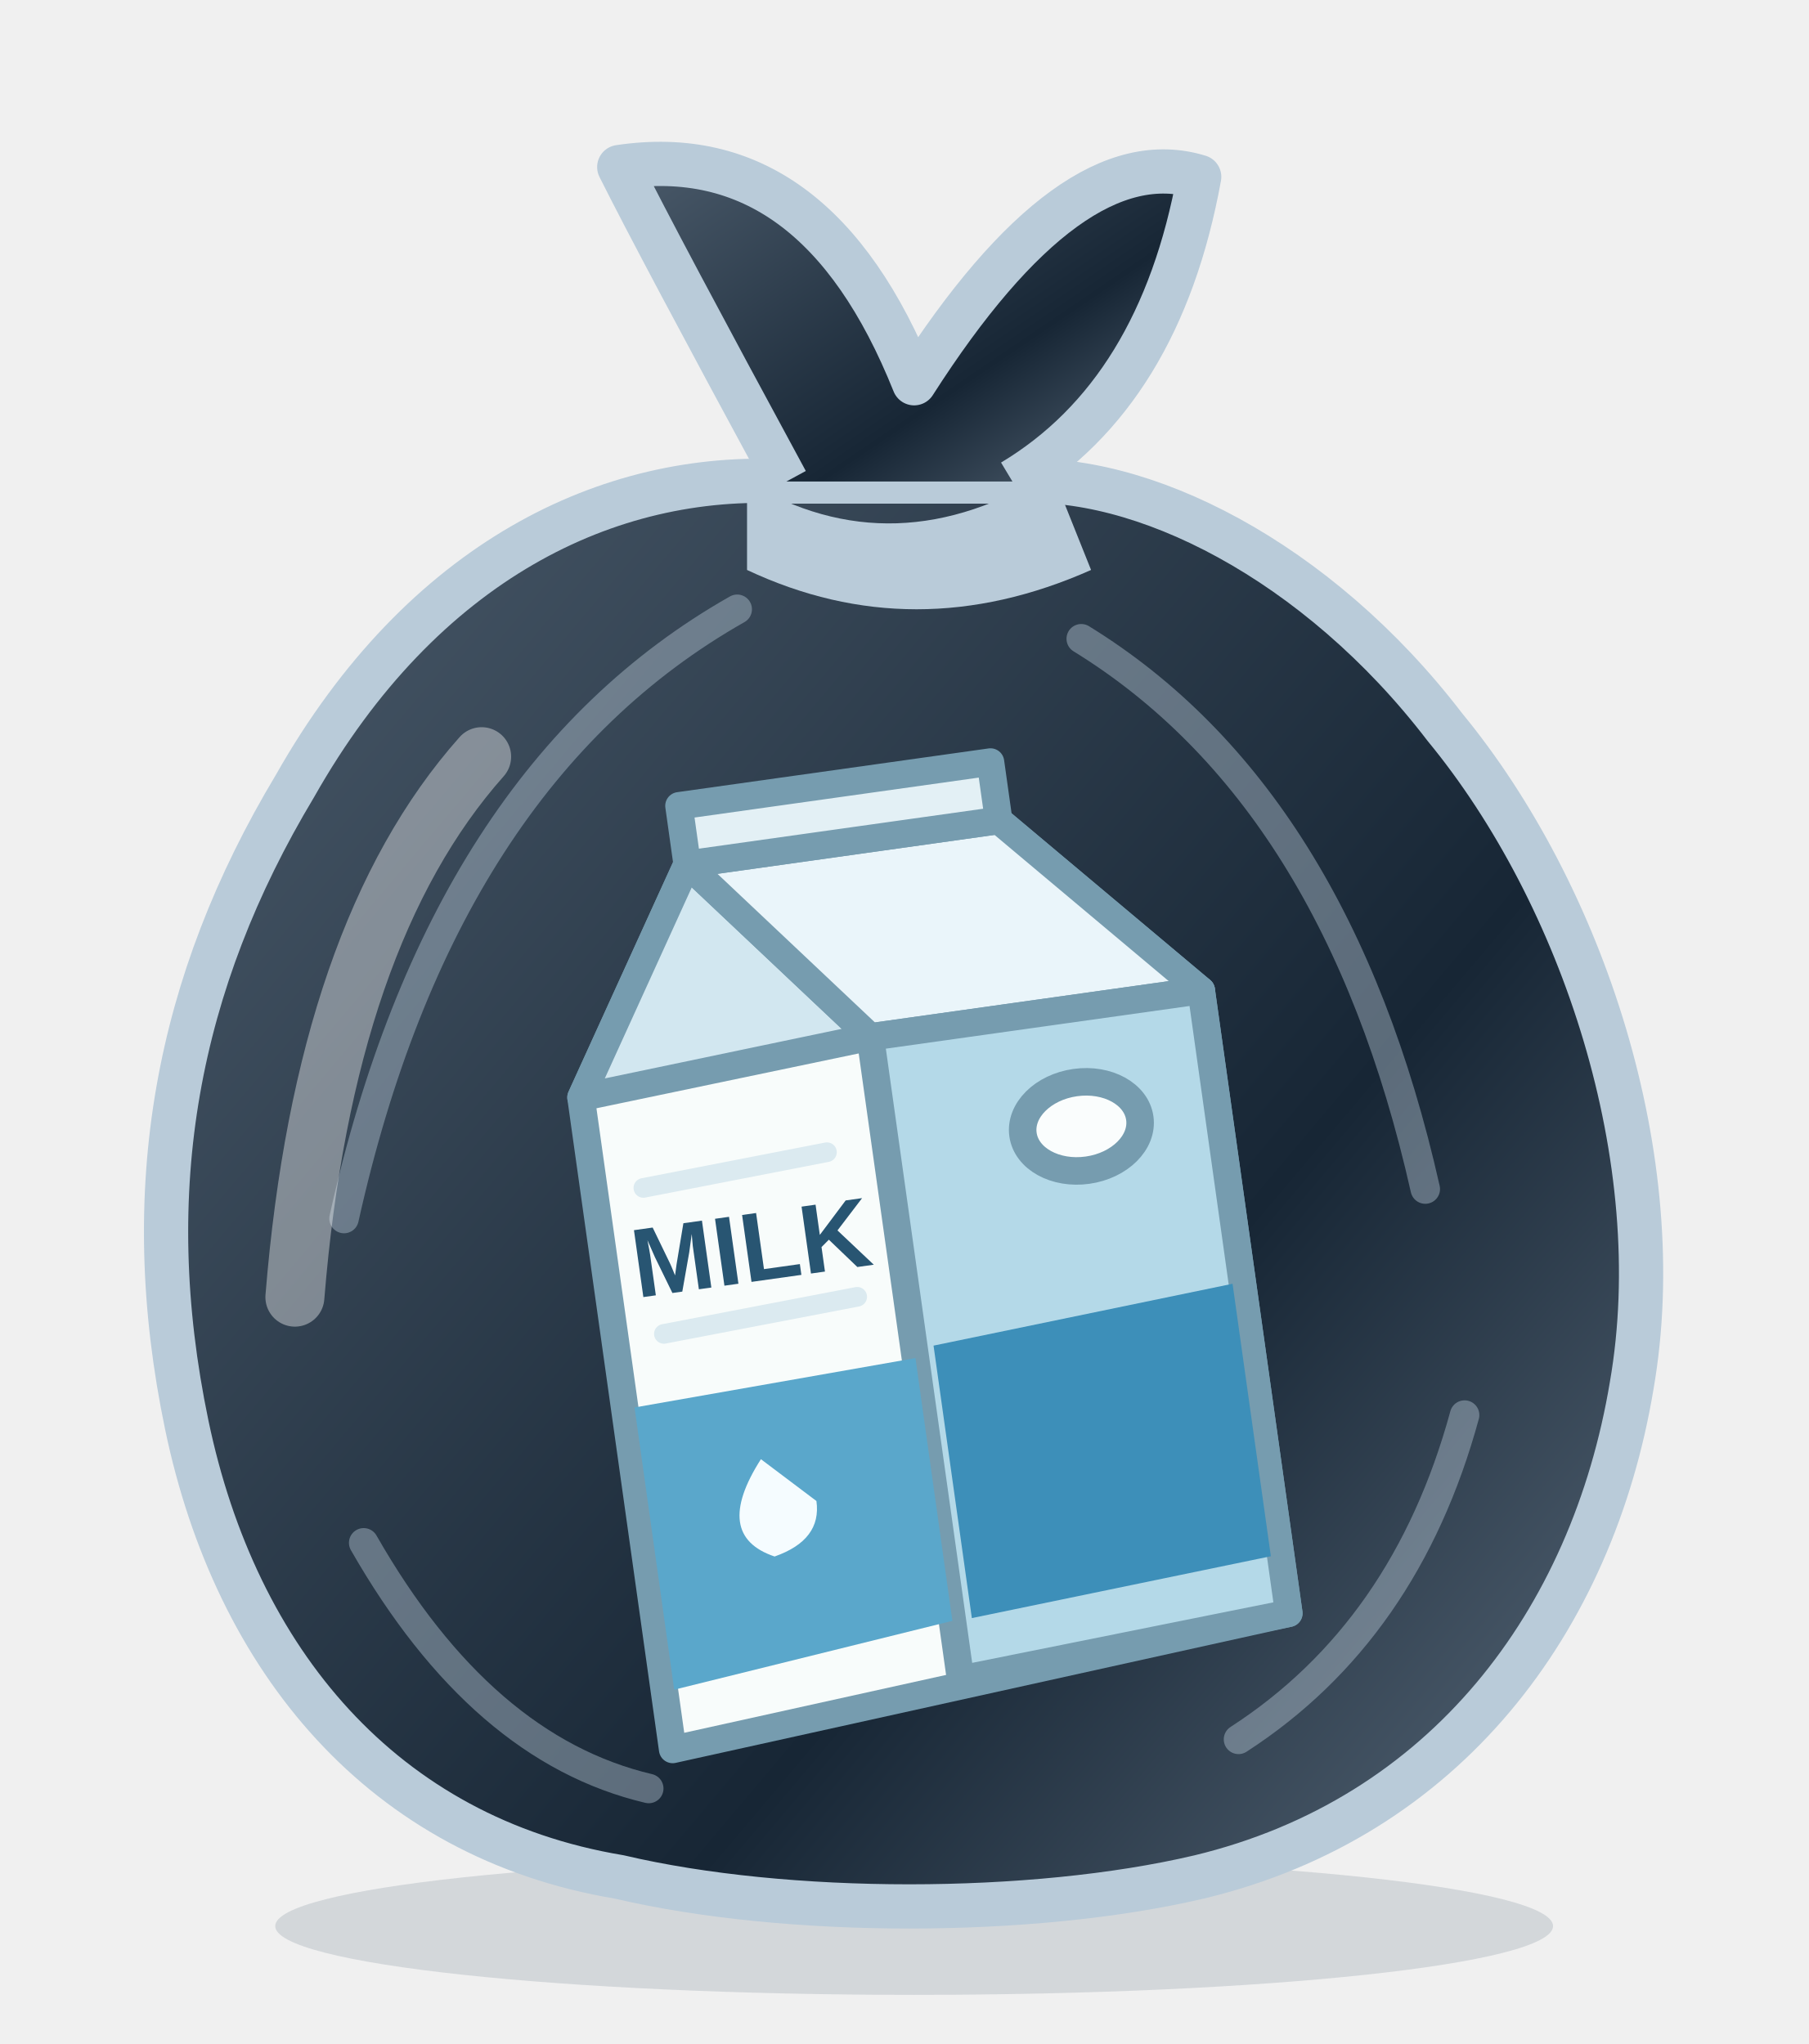
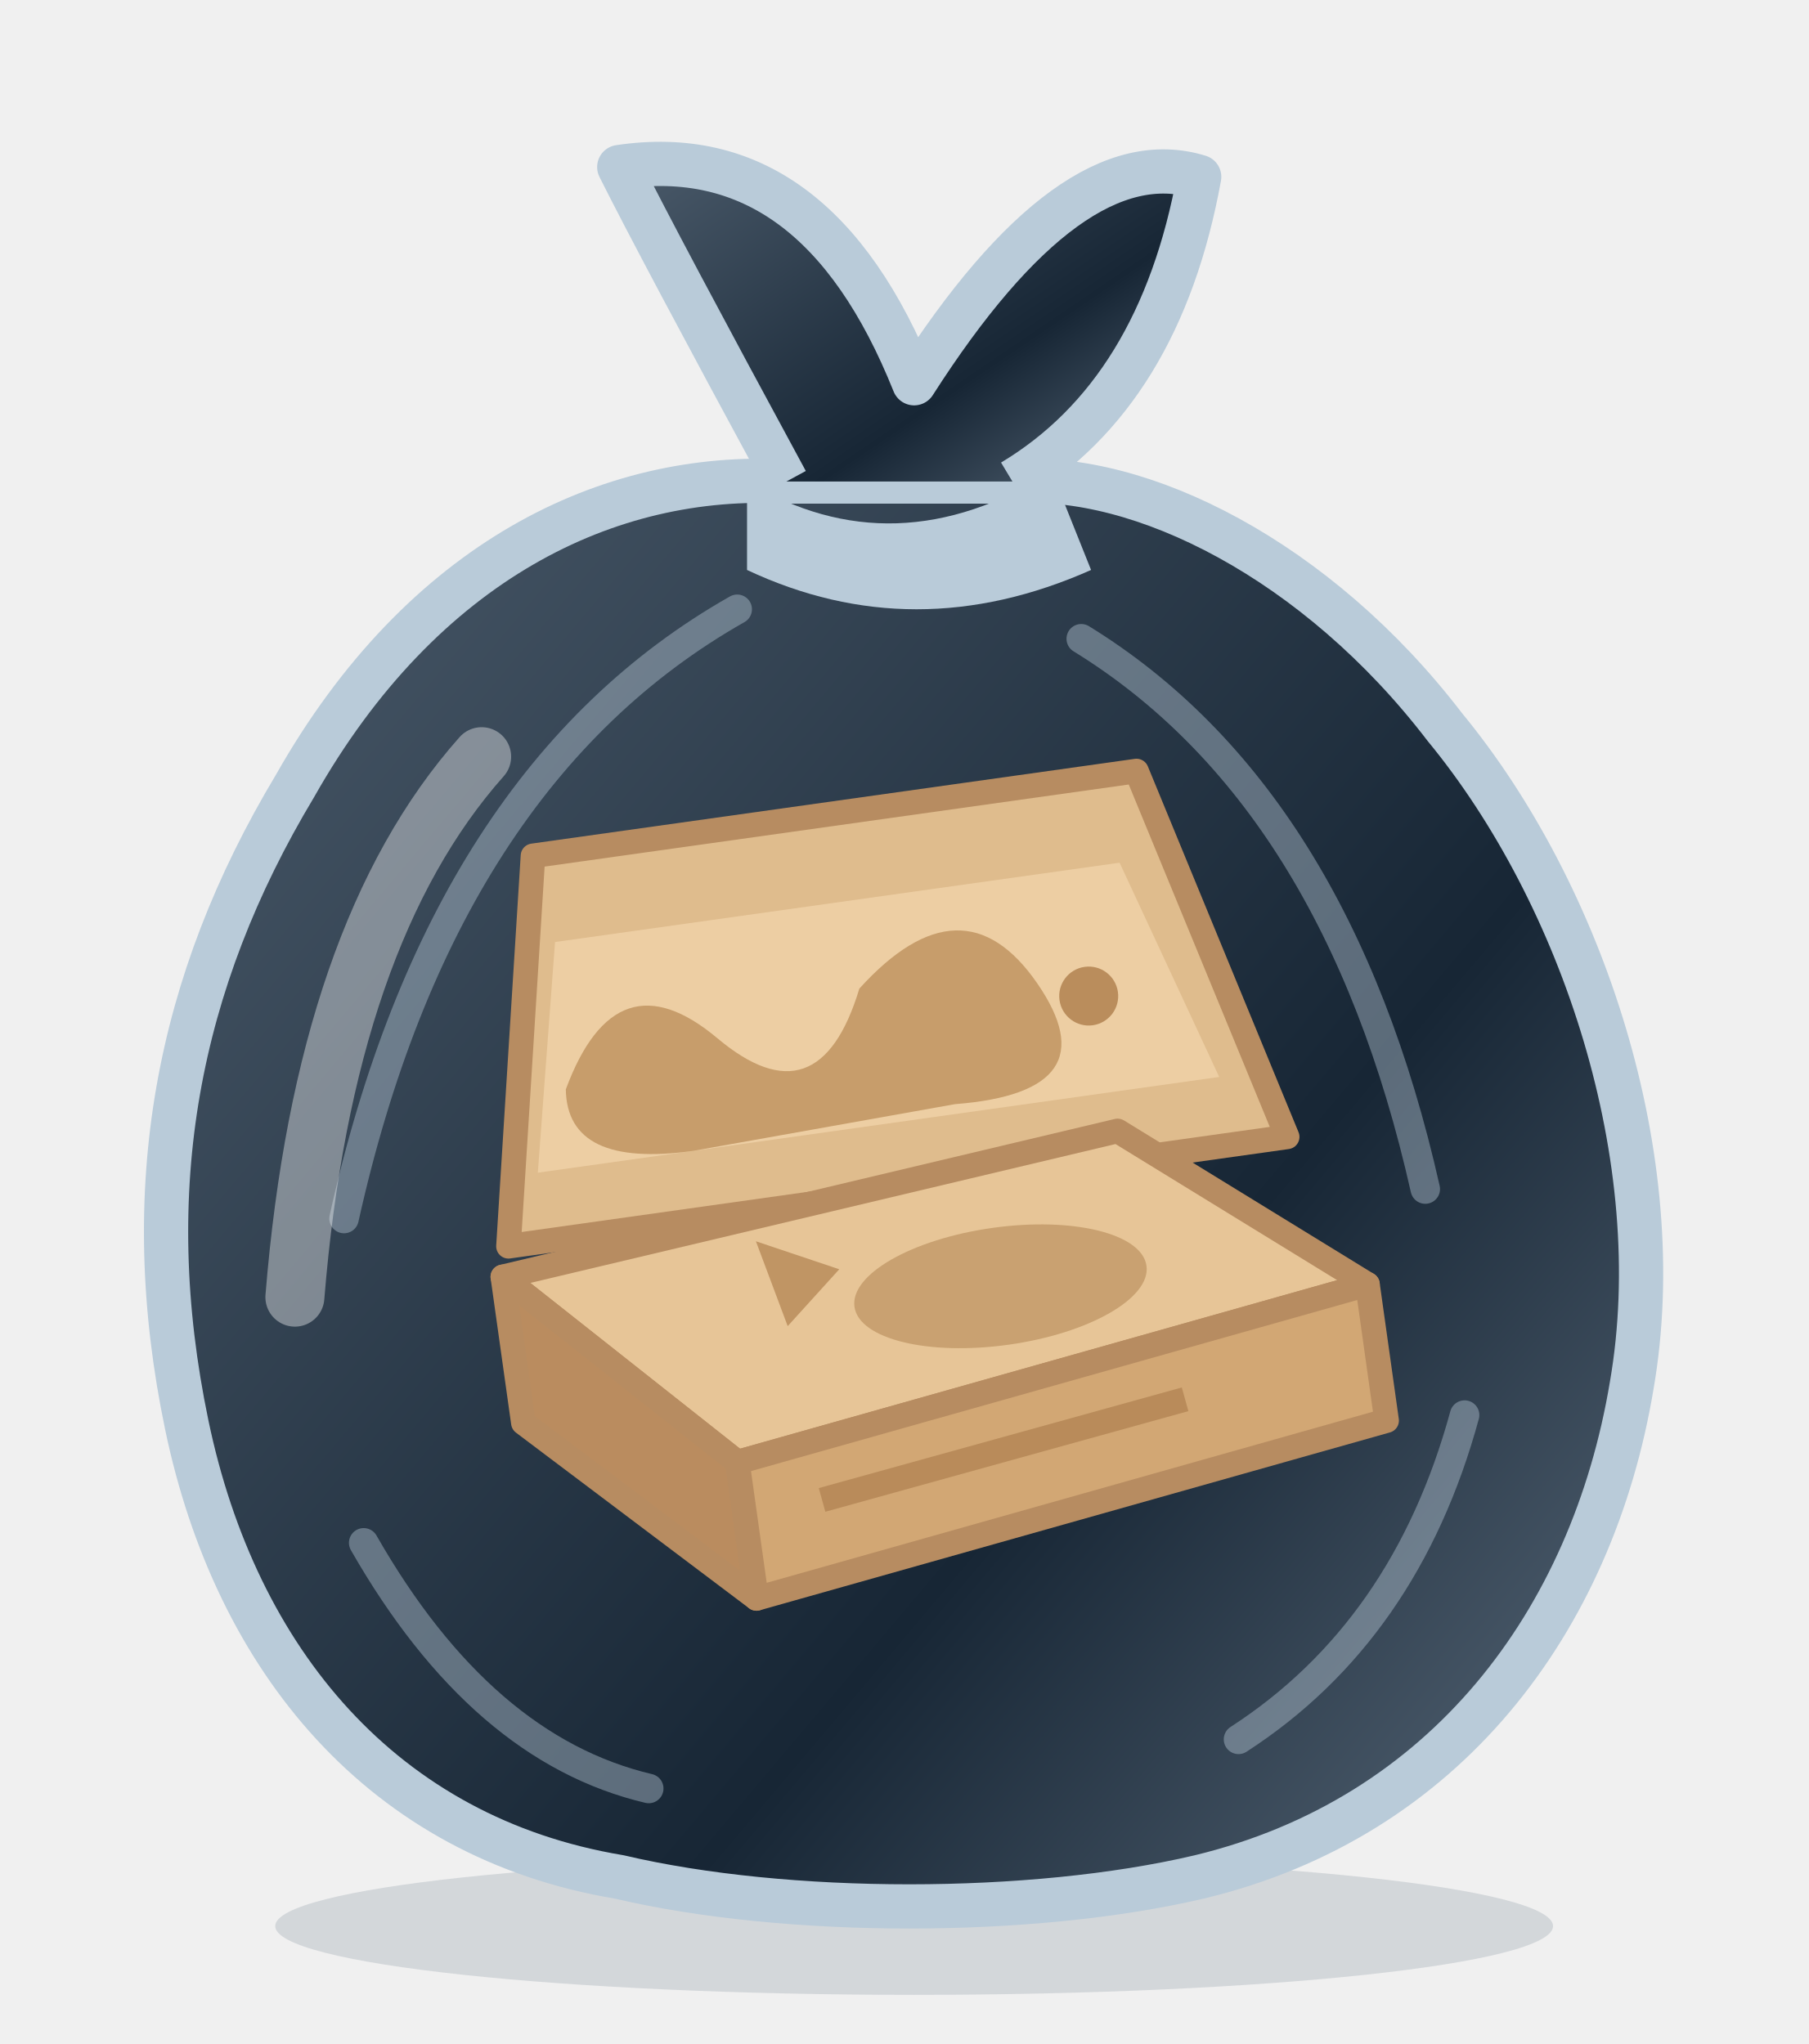
<svg xmlns="http://www.w3.org/2000/svg" viewBox="0 0 184 208">
  <defs>
    <linearGradient id="bag" x1="0" y1="0" x2="1" y2=".8">
      <stop stop-color="#4b5b6b" />
      <stop offset=".7" stop-color="#172635" />
      <stop offset="1" stop-color="#4b5b6b" />
    </linearGradient>
  </defs>
  <ellipse cx="93" cy="196" rx="65" ry="7" fill="#102e48" opacity=".13" />
  <path d="M80 49C62 48 43 57 30 80C18 100 14 121 19 145C24 169 39 187 63 191C80 195 105 195 122 191C147 185 162 165 166 141C170 118 161 91 147 74C134 57 116 48 103 49Z" fill="url(#bag)" stroke="#b9cbd9" stroke-width="4.5" stroke-linejoin="round" />
  <path d="M80 49Q67 25 63 17Q83 14 93 39Q109 14 122 18Q118 40 103 49" fill="url(#bag)" stroke="#b9cbd9" stroke-width="4.5" stroke-linejoin="round" />
  <path d="M76 49Q91 58 107 48L111 58Q93 66 76 58Z" fill="#b9cbd9" />
  <path d="M75 62Q45 79 35 124M110 65Q136 81 145 121M37 157Q49 178 66 182M126 177Q143 166 149 144" fill="none" stroke="#b9cbd9" stroke-width="3" opacity=".42" stroke-linecap="round" />
  <path d="M49 77Q33 95 30 132" fill="none" stroke="#fff" stroke-width="6" opacity=".38" stroke-linecap="round" />
-   <g transform="rotate(-8 94 130)" stroke="#769caf" stroke-width="2.8" stroke-linecap="round" stroke-linejoin="round">
-     <path d="M62 107 76 85H108L126 105V169L62 174Z" fill="#f8fcfb" />
-     <path d="M76 85 92 105 62 107Z" fill="#d2e7f0" />
-     <path d="M76 85H108L126 105 92 105Z" fill="#eaf5fa" />
-     <path d="M92 105V171L126 169V105Z" fill="#b4d9e8" />
-     <path d="M76 85H108V79H76Z" fill="#e3f0f5" />
-     <path d="M63 139 92 138V165L63 168Z" fill="#5aa7cb" stroke="none" />
-     <path d="M94 137 125 135V163L94 165Z" fill="#3d8fb9" stroke="none" />
-     <ellipse cx="112" cy="117" rx="6" ry="4.5" fill="#fafdfd" />
-     <path d="M67 117 86 116M67 132 87 131" stroke="#dbeaf0" stroke-width="2" />
-     <text x="77" y="128" text-anchor="middle" font-family="Arial,sans-serif" font-size="10" font-weight="bold" fill="#285572" stroke="none">MILK</text>
-     <path d="M75 146Q69 153 75 156Q80 155 80 151Z" fill="#f5fcff" stroke="none" />
+   <g transform="rotate(-8 94 133)" stroke="#b78c61" stroke-width="2.5" stroke-linejoin="round">
+     <path d="M53 121 61 82 123 82 133 121Z" fill="#dfbc8d" />
+     <path d="M62 91h58l7 23H57Z" fill="#edcea3" stroke="none" />
+     <path d="M52 124 116 118 139 137 73 146Z" fill="#e7c597" />
+     <path d="M52 124v15l21 21v-14Z" fill="#ba8c5f" />
+     <path d="M73 146v14l66-9v-14Z" fill="#d2a774" />
+     <path d="M61 106q7-13 16-3t15-3q12-10 18 2t-10 11l-27 1q-13 0-12-8Z" fill="#a8753c" opacity=".55" stroke="none" />
+     <ellipse cx="102" cy="132" rx="15" ry="6" fill="#9f703b" opacity=".42" stroke="none" />
+     <path d="m78 124 8 4-6 5Z" fill="#a77442" opacity=".6" stroke="none" />
+     <circle cx="115" cy="104" r="3" fill="#9e6a36" opacity=".65" stroke="none" />
+     <path d="m81 151 38-5" stroke="#a47545" opacity=".55" />
  </g>
</svg>
